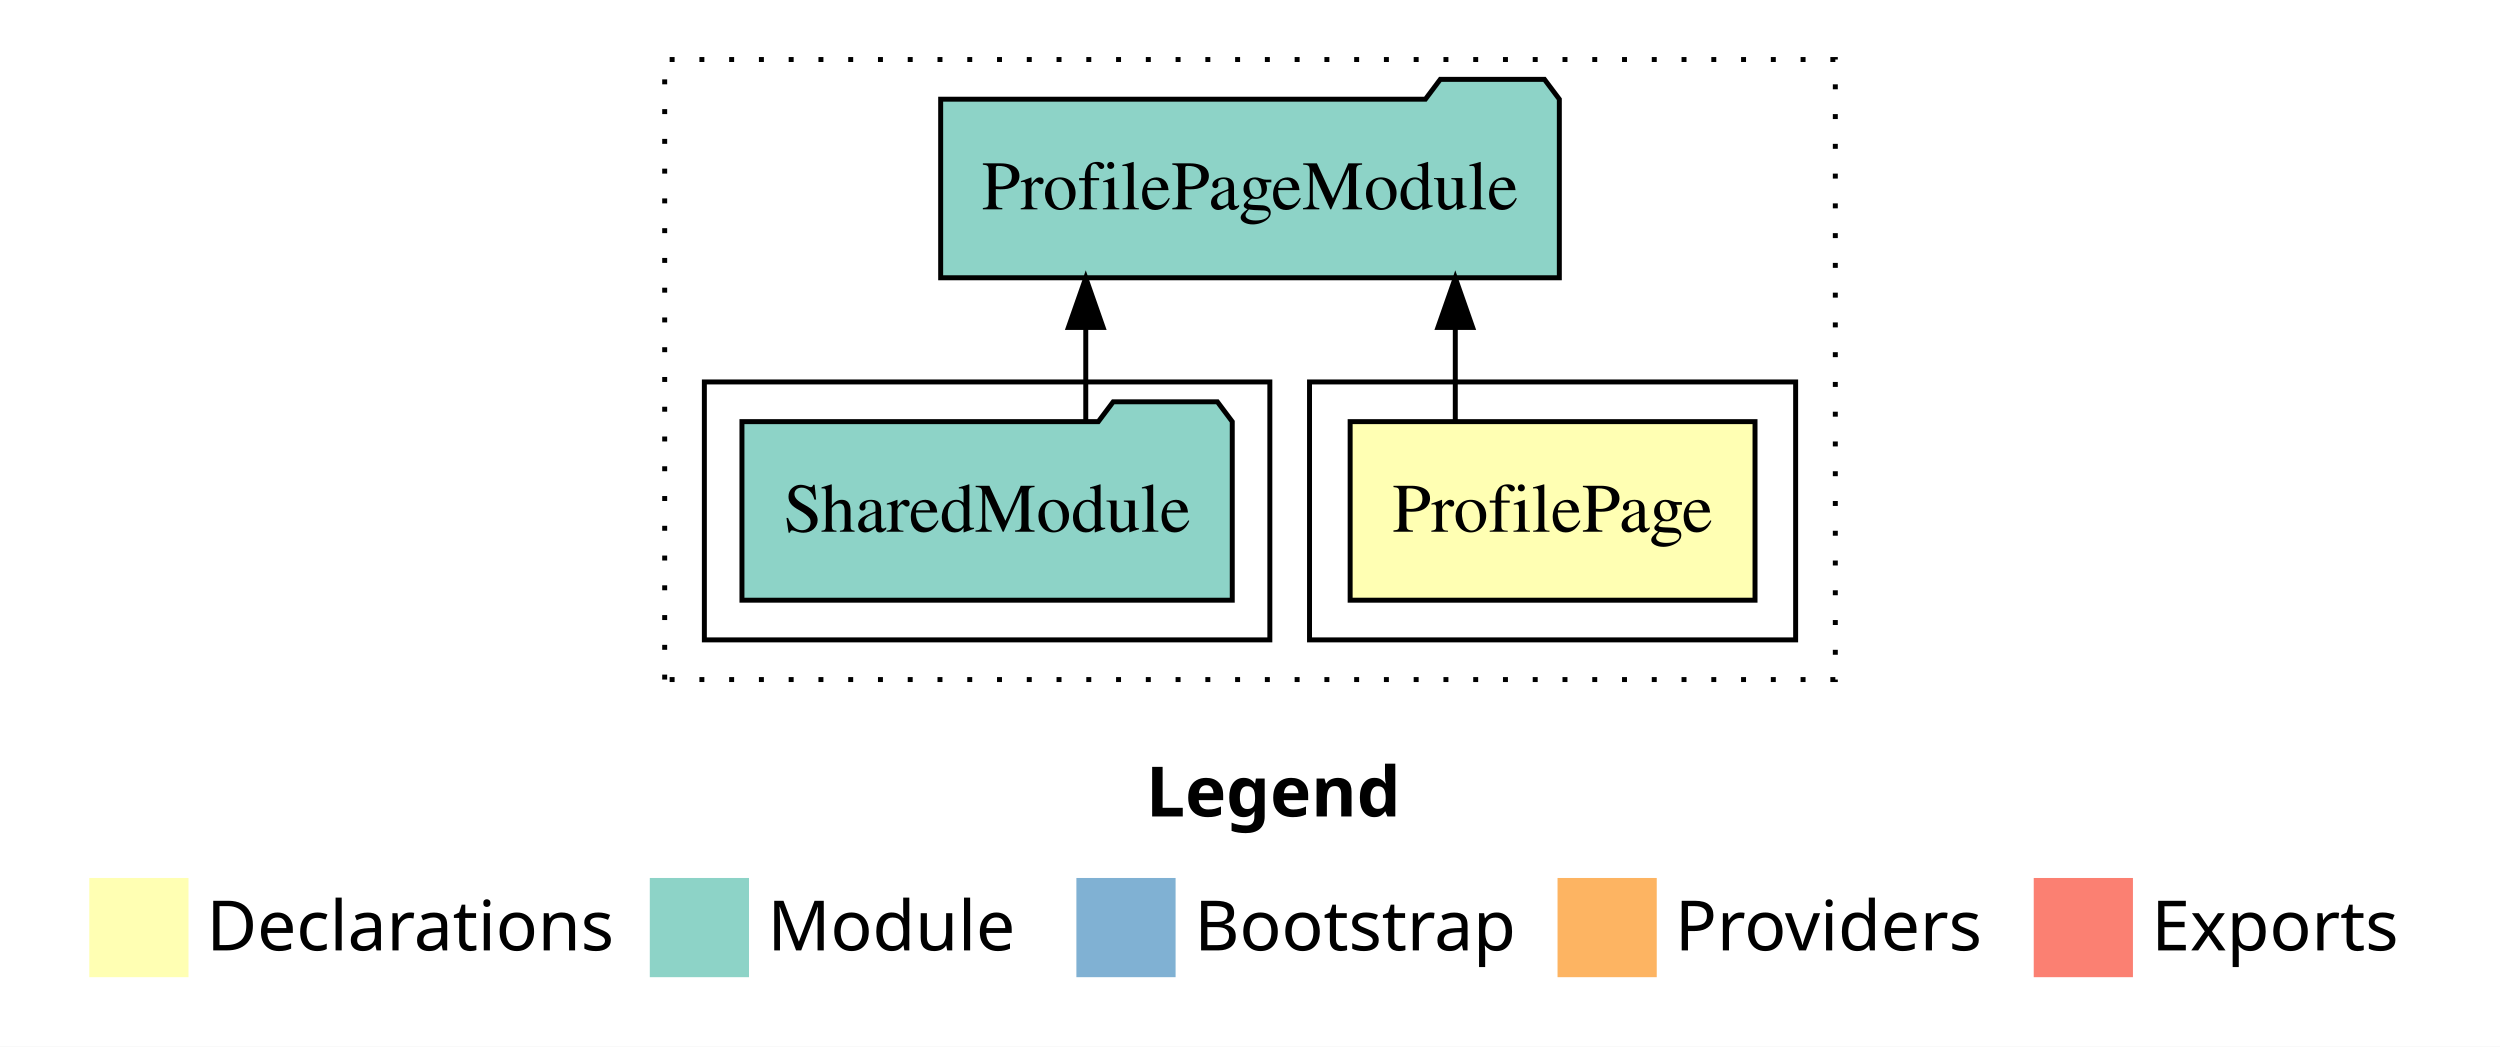
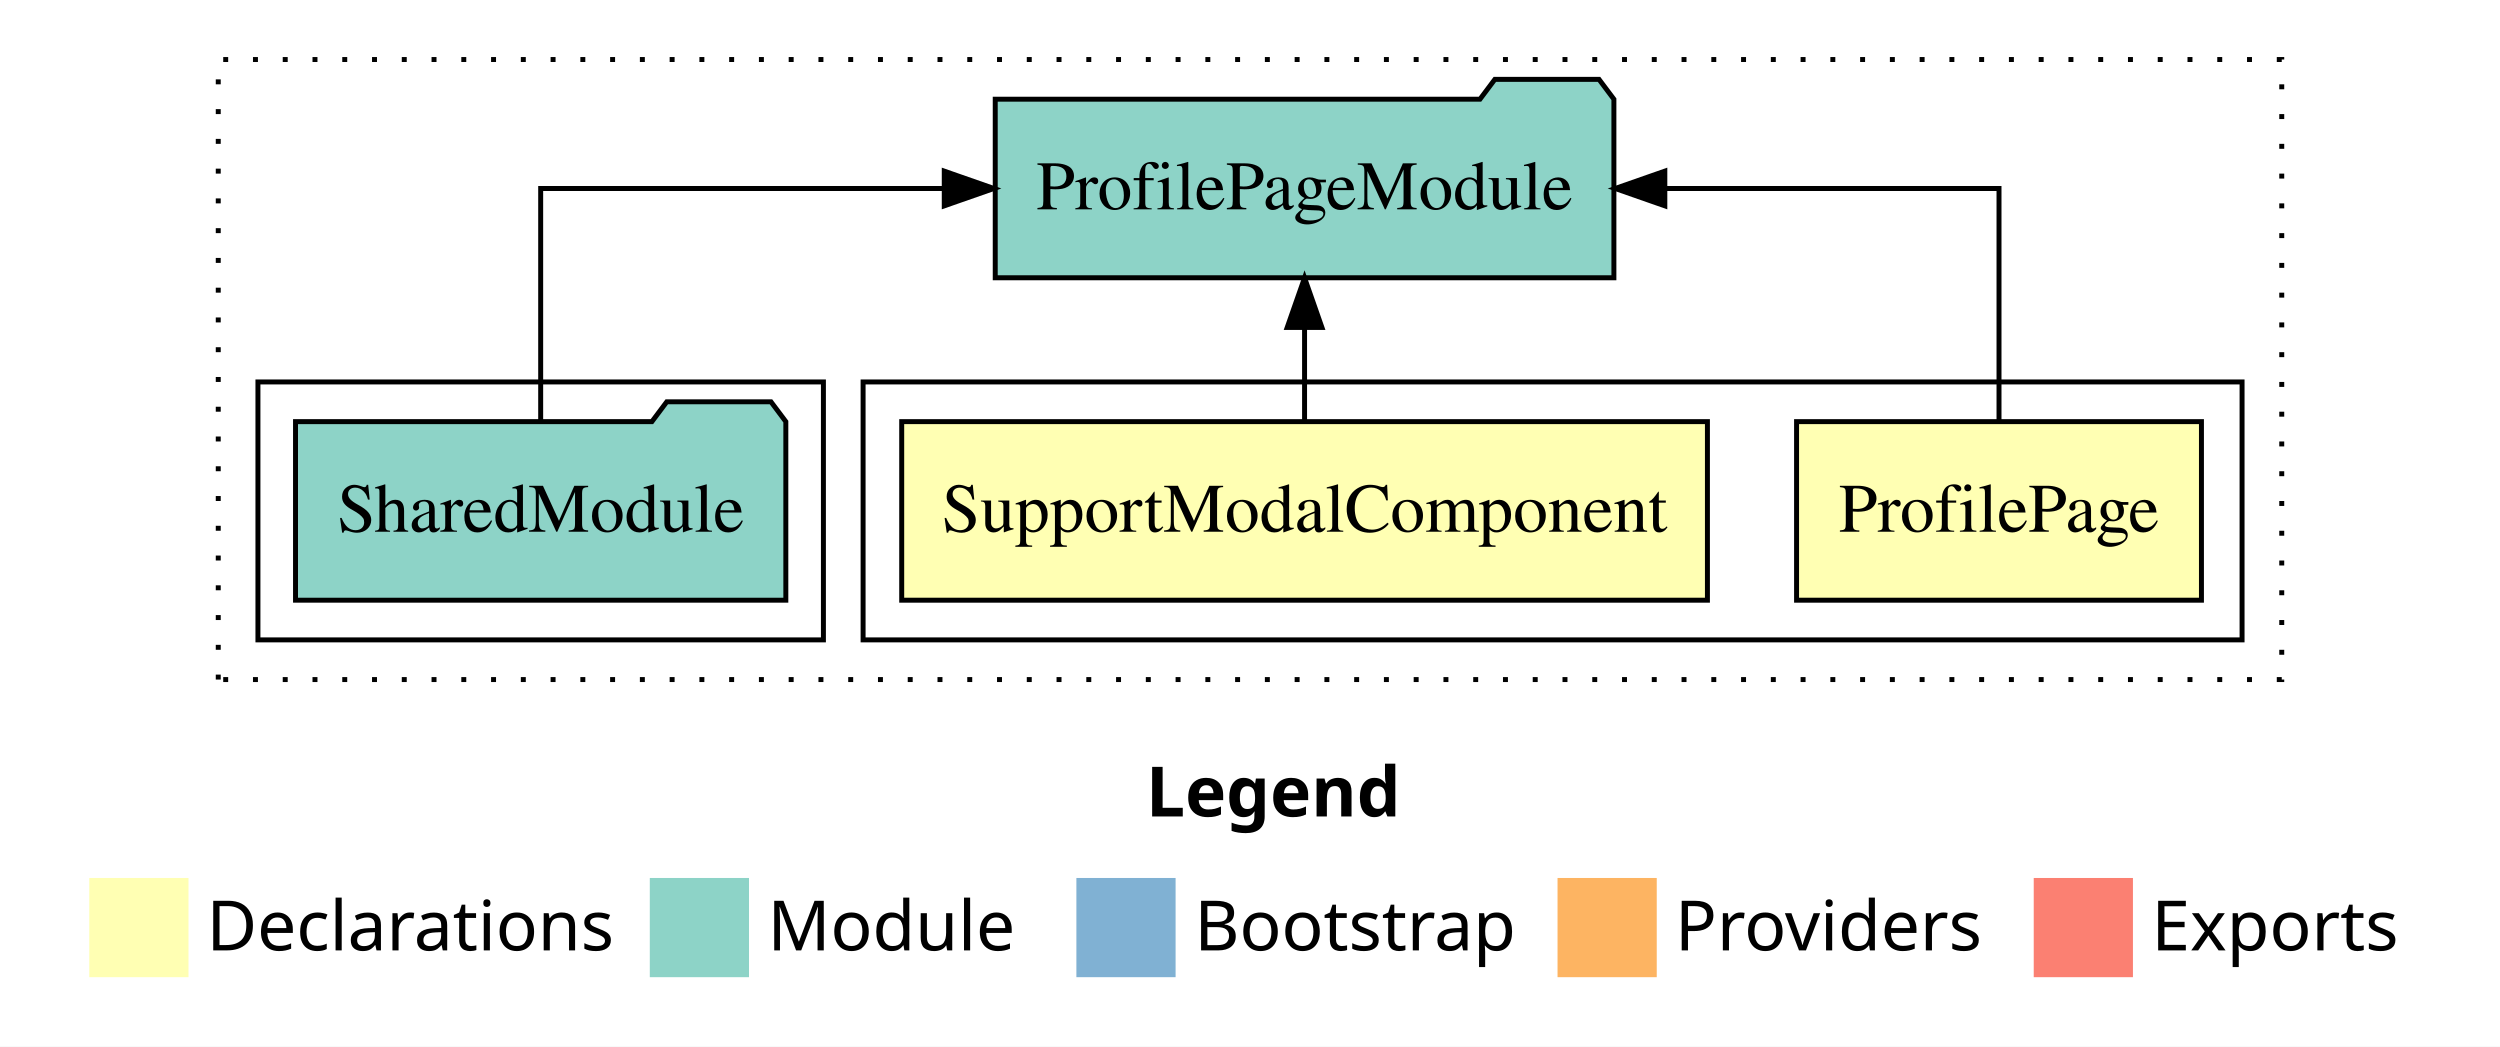
<svg xmlns="http://www.w3.org/2000/svg" width="504pt" height="211pt" viewBox="0.00 0.00 504.00 211.00">
  <g id="graph0" class="graph" transform="scale(1 1) rotate(0) translate(4 207)">
    <polygon fill="#ffffff" stroke="transparent" points="-4,4 -4,-207 500,-207 500,4 -4,4" />
    <text text-anchor="start" x="227.009" y="-42.4" font-family="sans-serif" font-weight="bold" font-size="14.00" fill="#000000">Legend</text>
    <polygon fill="#ffffb3" stroke="transparent" points="14,-10 14,-30 34,-30 34,-10 14,-10" />
    <text text-anchor="start" x="37.629" y="-15.4" font-family="sans-serif" font-size="14.00" fill="#000000">  Declarations</text>
    <polygon fill="#8dd3c7" stroke="transparent" points="127,-10 127,-30 147,-30 147,-10 127,-10" />
    <text text-anchor="start" x="150.725" y="-15.4" font-family="sans-serif" font-size="14.00" fill="#000000">  Module</text>
    <polygon fill="#80b1d3" stroke="transparent" points="213,-10 213,-30 233,-30 233,-10 213,-10" />
    <text text-anchor="start" x="236.781" y="-15.4" font-family="sans-serif" font-size="14.00" fill="#000000">  Bootstrap</text>
    <polygon fill="#fdb462" stroke="transparent" points="310,-10 310,-30 330,-30 330,-10 310,-10" />
    <text text-anchor="start" x="333.673" y="-15.4" font-family="sans-serif" font-size="14.00" fill="#000000">  Providers</text>
    <polygon fill="#fb8072" stroke="transparent" points="406,-10 406,-30 426,-30 426,-10 406,-10" />
    <text text-anchor="start" x="429.726" y="-15.4" font-family="sans-serif" font-size="14.00" fill="#000000">  Exports</text>
    <g id="clust1" class="cluster">
-       <polygon fill="none" stroke="#000000" stroke-dasharray="1,5" points="130,-70 130,-195 366,-195 366,-70 130,-70" />
+       <polygon fill="none" stroke="#000000" stroke-dasharray="1,5" points="40,-70 40,-195 456,-195 456,-70 40,-70" />
    </g>
    <g id="clust2" class="cluster">
-       <polygon fill="none" stroke="#000000" points="260,-78 260,-130 358,-130 358,-78 260,-78" />
+       <polygon fill="none" stroke="#000000" points="170,-78 170,-130 448,-130 448,-78 170,-78" />
    </g>
-     <g id="clust4" class="cluster">
-       <polygon fill="none" stroke="#000000" points="138,-78 138,-130 252,-130 252,-78 138,-78" />
+     <g id="clust5" class="cluster">
+       <polygon fill="none" stroke="#000000" points="48,-78 48,-130 162,-130 162,-78 48,-78" />
    </g>
    <g id="node1" class="node">
-       <polygon fill="#ffffb3" stroke="#000000" points="349.812,-122 268.188,-122 268.188,-86 349.812,-86 349.812,-122" />
-       <text text-anchor="middle" x="309" y="-99.8" font-family="Times,serif" font-size="14.00" fill="#000000">ProfilePage</text>
+       <polygon fill="#ffffb3" stroke="#000000" points="439.812,-122 358.188,-122 358.188,-86 439.812,-86 439.812,-122" />
+       <text text-anchor="middle" x="399" y="-99.8" font-family="Times,serif" font-size="14.00" fill="#000000">ProfilePage</text>
+     </g>
+     <g id="node3" class="node">
+       <polygon fill="#8dd3c7" stroke="#000000" points="321.361,-187 318.361,-191 297.361,-191 294.361,-187 196.639,-187 196.639,-151 321.361,-151 321.361,-187" />
+       <text text-anchor="middle" x="259" y="-164.8" font-family="Times,serif" font-size="14.00" fill="#000000">ProfilePageModule</text>
+     </g>
+     <g id="edge1" class="edge">
+       <path fill="none" stroke="#000000" d="M399,-122.106C399,-141.339 399,-169 399,-169 399,-169 331.629,-169 331.629,-169" />
+       <polygon fill="#000000" stroke="#000000" points="331.629,-165.5 321.629,-169 331.629,-172.5 331.629,-165.5" />
    </g>
    <g id="node2" class="node">
-       <polygon fill="#8dd3c7" stroke="#000000" points="310.361,-187 307.361,-191 286.361,-191 283.361,-187 185.639,-187 185.639,-151 310.361,-151 310.361,-187" />
-       <text text-anchor="middle" x="248" y="-164.8" font-family="Times,serif" font-size="14.00" fill="#000000">ProfilePageModule</text>
-     </g>
-     <g id="edge1" class="edge">
-       <path fill="none" stroke="#000000" d="M289.387,-122.106C289.387,-122.106 289.387,-140.991 289.387,-140.991" />
-       <polygon fill="#000000" stroke="#000000" points="285.887,-140.991 289.387,-150.991 292.887,-140.991 285.887,-140.991" />
-     </g>
-     <g id="node3" class="node">
-       <polygon fill="#8dd3c7" stroke="#000000" points="244.423,-122 241.423,-126 220.423,-126 217.423,-122 145.577,-122 145.577,-86 244.423,-86 244.423,-122" />
-       <text text-anchor="middle" x="195" y="-99.8" font-family="Times,serif" font-size="14.00" fill="#000000">SharedModule</text>
+       <polygon fill="#ffffb3" stroke="#000000" points="340.216,-122 177.784,-122 177.784,-86 340.216,-86 340.216,-122" />
+       <text text-anchor="middle" x="259" y="-99.8" font-family="Times,serif" font-size="14.00" fill="#000000">SupportModalComponent</text>
    </g>
    <g id="edge2" class="edge">
-       <path fill="none" stroke="#000000" d="M214.89,-122.106C214.89,-122.106 214.89,-140.991 214.89,-140.991" />
-       <polygon fill="#000000" stroke="#000000" points="211.39,-140.991 214.89,-150.991 218.39,-140.991 211.39,-140.991" />
+       <path fill="none" stroke="#000000" d="M259,-122.106C259,-122.106 259,-140.991 259,-140.991" />
+       <polygon fill="#000000" stroke="#000000" points="255.5,-140.991 259,-150.991 262.5,-140.991 255.5,-140.991" />
+     </g>
+     <g id="node4" class="node">
+       <polygon fill="#8dd3c7" stroke="#000000" points="154.423,-122 151.423,-126 130.423,-126 127.423,-122 55.577,-122 55.577,-86 154.423,-86 154.423,-122" />
+       <text text-anchor="middle" x="105" y="-99.8" font-family="Times,serif" font-size="14.00" fill="#000000">SharedModule</text>
+     </g>
+     <g id="edge3" class="edge">
+       <path fill="none" stroke="#000000" d="M105,-122.106C105,-141.339 105,-169 105,-169 105,-169 186.362,-169 186.362,-169" />
+       <polygon fill="#000000" stroke="#000000" points="186.362,-172.5 196.362,-169 186.362,-165.5 186.362,-172.5" />
    </g>
  </g>
</svg>
